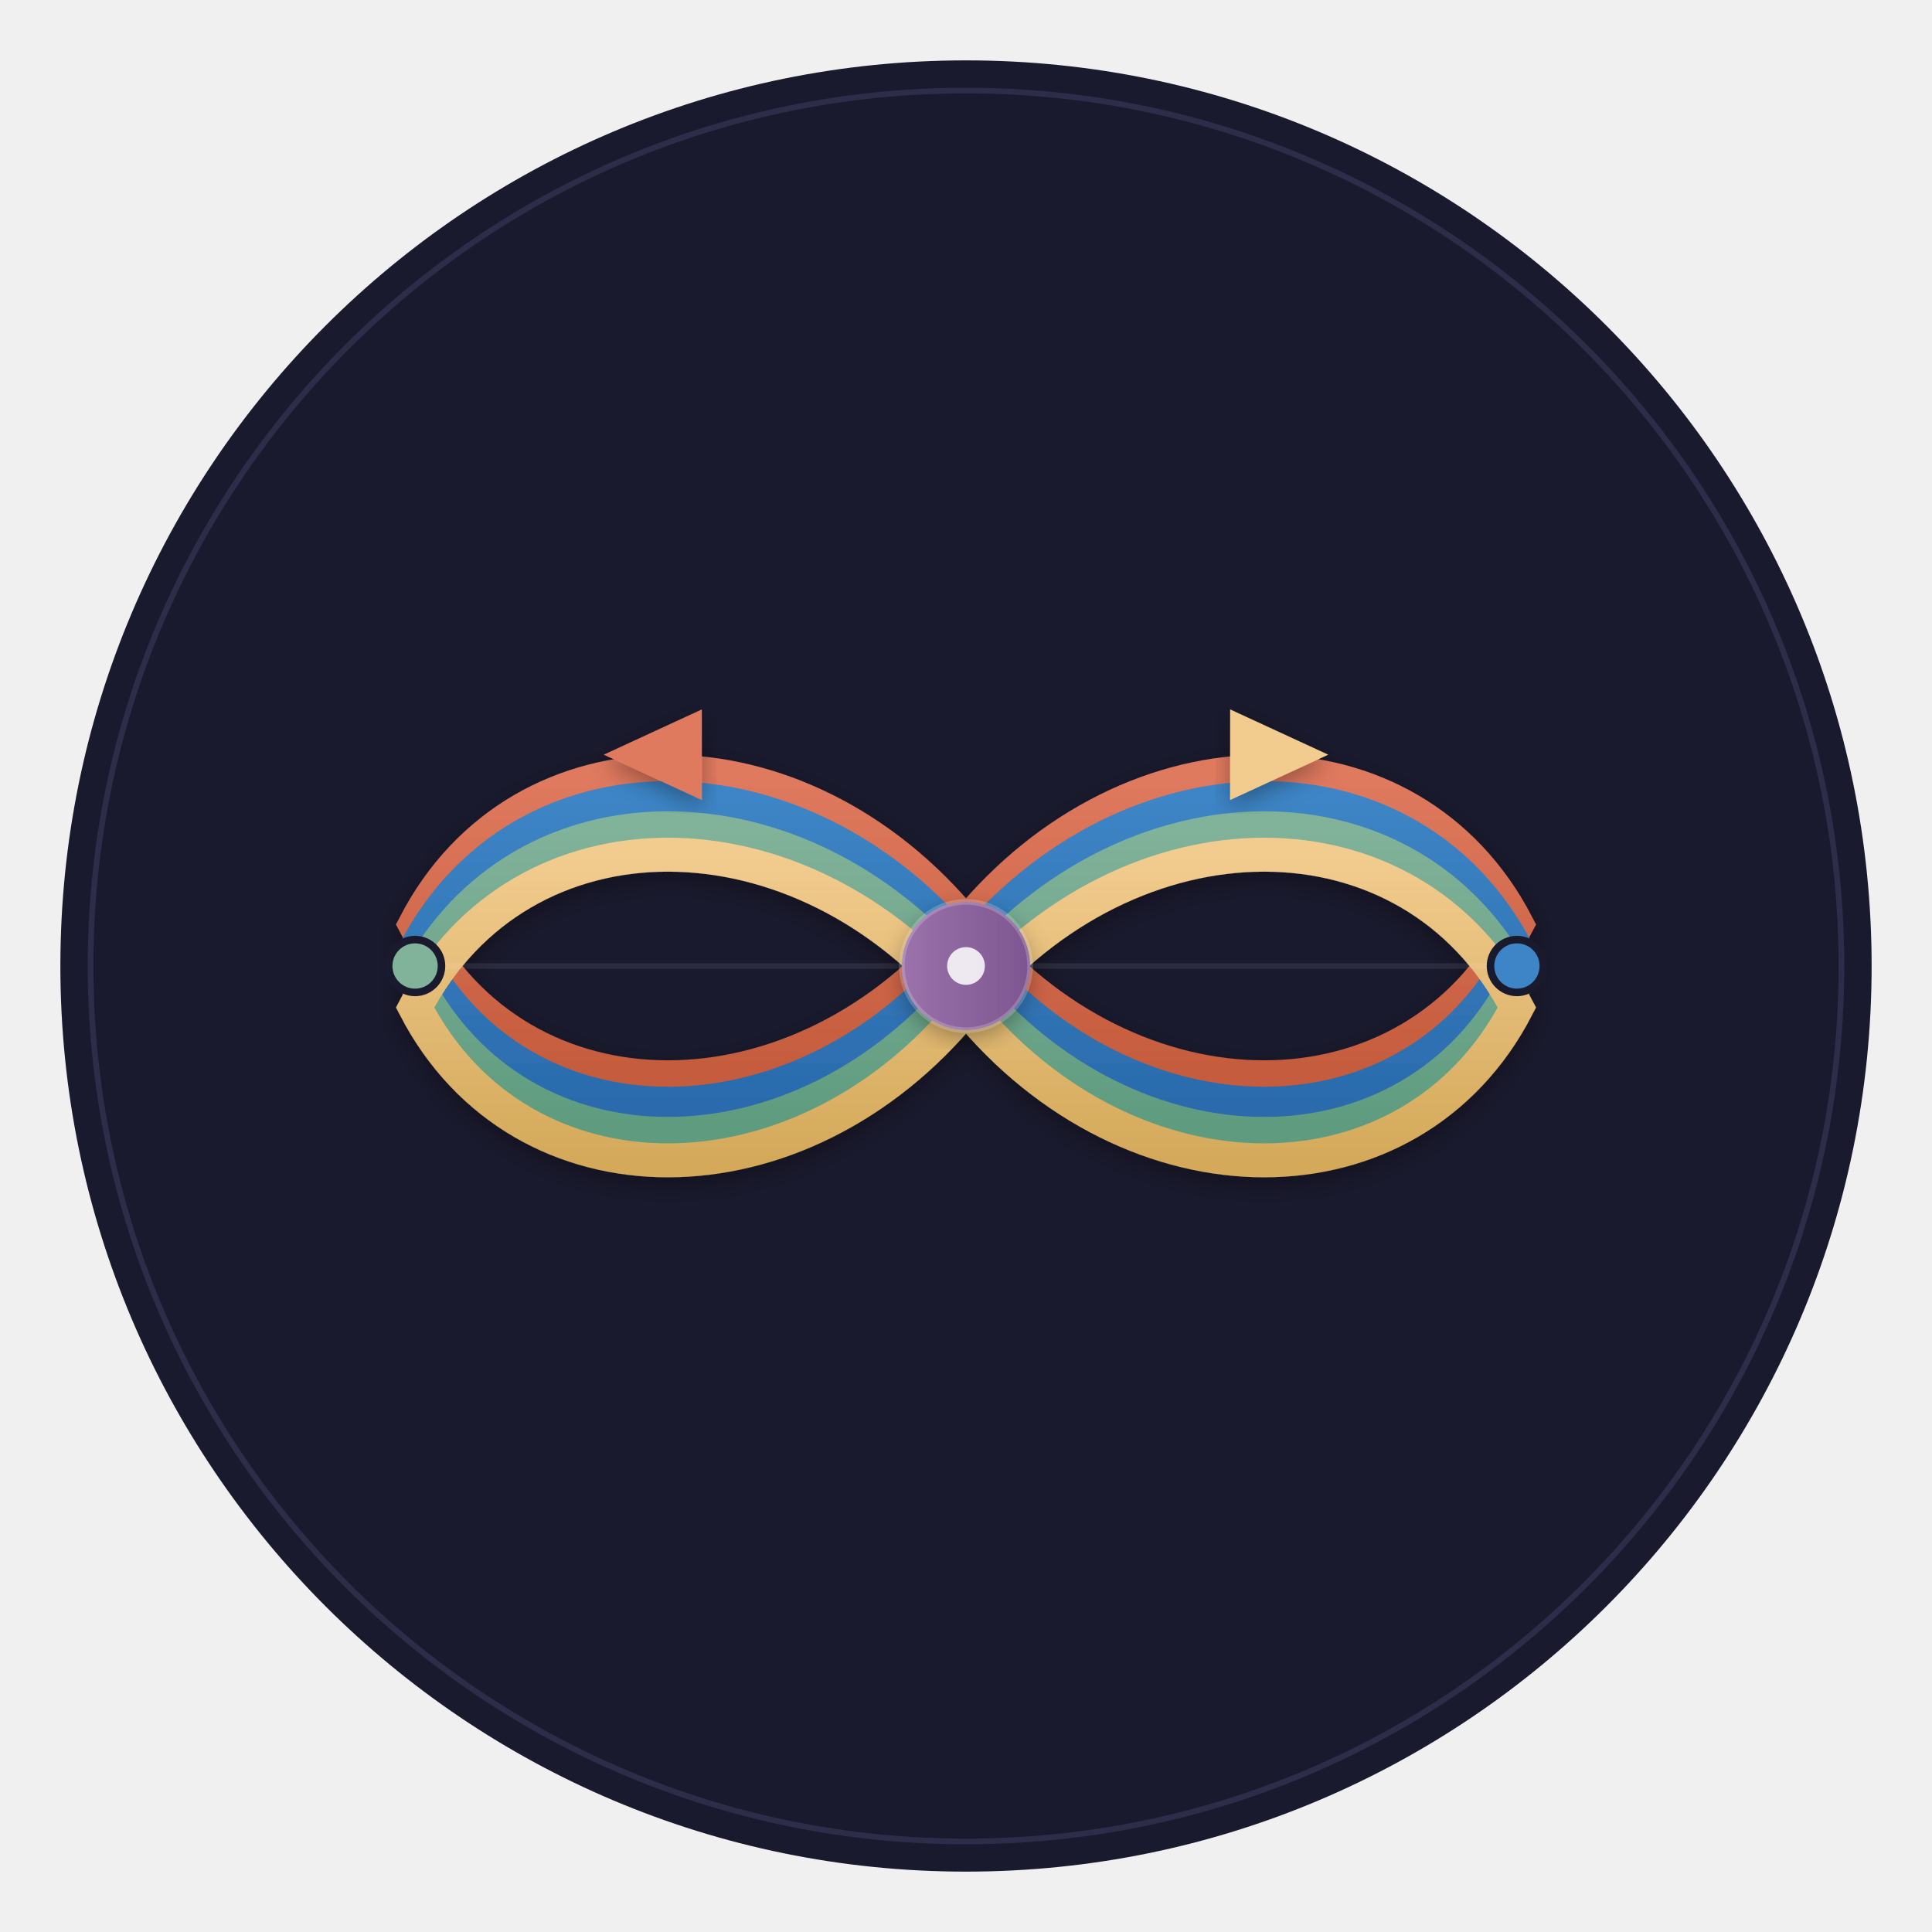
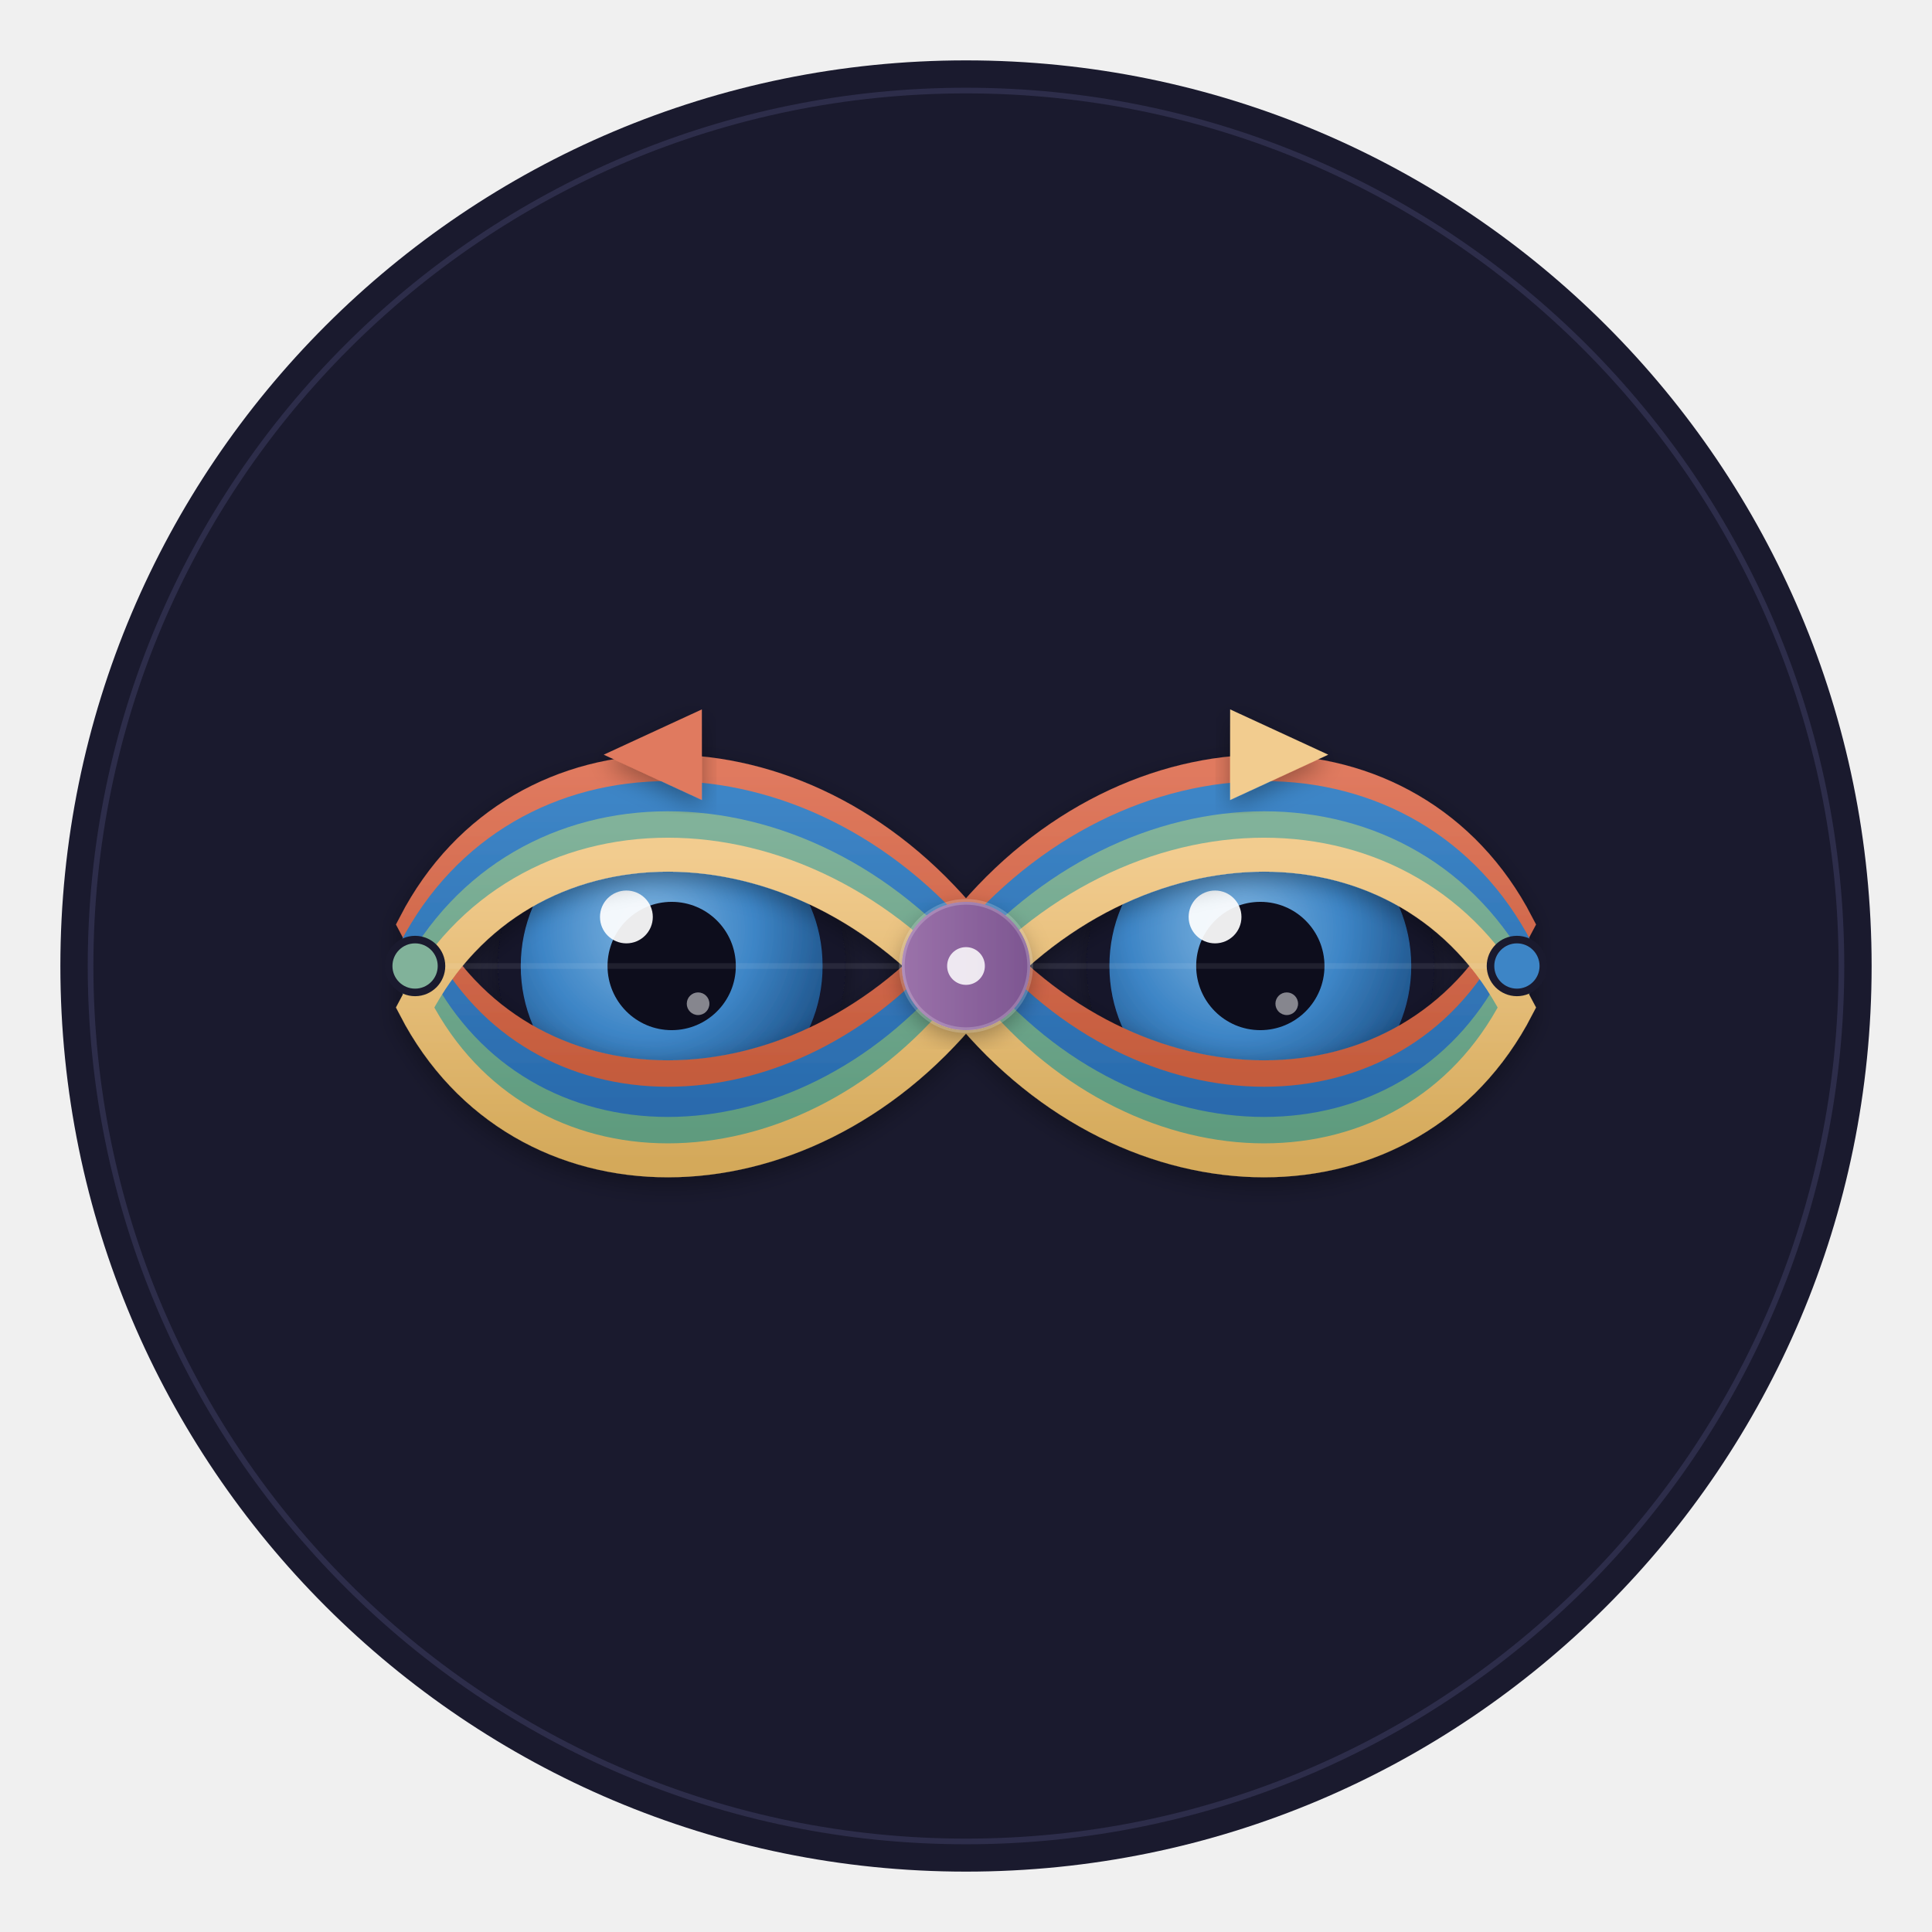
<svg xmlns="http://www.w3.org/2000/svg" viewBox="0 0 512 512" width="512" height="512">
  <defs>
    <linearGradient id="strandA" x1="0%" y1="0%" x2="0%" y2="100%">
      <stop offset="0%" style="stop-color:#E07A5F" />
      <stop offset="100%" style="stop-color:#C45B3C" />
    </linearGradient>
    <linearGradient id="strandB" x1="0%" y1="0%" x2="0%" y2="100%">
      <stop offset="0%" style="stop-color:#3D85C6" />
      <stop offset="100%" style="stop-color:#2A6BAD" />
    </linearGradient>
    <linearGradient id="strandC" x1="0%" y1="0%" x2="0%" y2="100%">
      <stop offset="0%" style="stop-color:#81B29A" />
      <stop offset="100%" style="stop-color:#5E9B7E" />
    </linearGradient>
    <linearGradient id="strandD" x1="0%" y1="0%" x2="0%" y2="100%">
      <stop offset="0%" style="stop-color:#F2CC8F" />
      <stop offset="100%" style="stop-color:#D4A95A" />
    </linearGradient>
    <linearGradient id="tieGrad" x1="0%" y1="0%" x2="100%" y2="0%">
      <stop offset="0%" style="stop-color:#9B72AA" />
      <stop offset="100%" style="stop-color:#7D5691" />
    </linearGradient>
+     <radialGradient id="iris" cx="42%" cy="38%" r="65%">
+       <stop offset="0%" style="stop-color:#7FB4E0" />
+       <stop offset="55%" style="stop-color:#3D85C6" />
+       <stop offset="100%" style="stop-color:#1E5288" />
+     </radialGradient>
    <filter id="soft" x="-15%" y="-15%" width="130%" height="130%">
      <feDropShadow dx="0" dy="2" stdDeviation="3" flood-color="#00000055" />
    </filter>
  </defs>
  <circle cx="256" cy="256" r="240" fill="#1a1a2e" />
  <circle cx="256" cy="256" r="232" fill="none" stroke="#2d2d4a" stroke-width="1.5" />
+   <g filter="url(#soft)">
+     <circle cx="334" cy="256" r="46" fill="#12122a" />
+     <circle cx="334" cy="256" r="40" fill="url(#iris)" />
+     <circle cx="334" cy="256" r="17" fill="#0c0c1c" />
+     <circle cx="322" cy="243" r="7" fill="#ffffff" opacity="0.92" />
+     <circle cx="341" cy="266" r="3" fill="#ffffff" opacity="0.5" />
+   </g>
+   <g filter="url(#soft)">
+     <circle cx="178" cy="256" r="46" fill="#12122a" />
+     <circle cx="178" cy="256" r="40" fill="url(#iris)" />
+     <circle cx="178" cy="256" r="17" fill="#0c0c1c" />
+     <circle cx="166" cy="243" r="7" fill="#ffffff" opacity="0.92" />
+     <circle cx="185" cy="266" r="3" fill="#ffffff" opacity="0.5" />
+   </g>
  <g filter="url(#soft)" fill="none" stroke-linecap="round">
    <g transform="translate(0,-11)">
      <path d="M256 256 C300 202 374 202 402 256 C374 310 300 310 256 256 C212 202 138 202 110 256 C138 310 212 310 256 256 Z" stroke="url(#strandA)" stroke-width="9" />
    </g>
    <g transform="translate(0,-4)">
      <path d="M256 256 C300 202 374 202 402 256 C374 310 300 310 256 256 C212 202 138 202 110 256 C138 310 212 310 256 256 Z" stroke="url(#strandB)" stroke-width="9" />
    </g>
    <g transform="translate(0,4)">
      <path d="M256 256 C300 202 374 202 402 256 C374 310 300 310 256 256 C212 202 138 202 110 256 C138 310 212 310 256 256 Z" stroke="url(#strandC)" stroke-width="9" />
    </g>
    <g transform="translate(0,11)">
      <path d="M256 256 C300 202 374 202 402 256 C374 310 300 310 256 256 C212 202 138 202 110 256 C138 310 212 310 256 256 Z" stroke="url(#strandD)" stroke-width="9" />
    </g>
  </g>
  <path d="M326 188 L352 200 L326 212 Z" fill="#F2CC8F" filter="url(#soft)" />
  <path d="M186 188 L160 200 L186 212 Z" fill="#E07A5F" filter="url(#soft)" />
  <line x1="256" y1="256" x2="402" y2="256" stroke="#ffffff14" stroke-width="1.5" />
  <line x1="256" y1="256" x2="110" y2="256" stroke="#ffffff14" stroke-width="1.5" />
  <circle cx="402" cy="256" r="7" fill="#3D85C6" stroke="#1a1a2e" stroke-width="2" />
  <circle cx="110" cy="256" r="7" fill="#81B29A" stroke="#1a1a2e" stroke-width="2" />
  <circle cx="256" cy="256" r="17" fill="url(#tieGrad)" filter="url(#soft)" />
  <circle cx="256" cy="256" r="17" fill="none" stroke="#ffffff33" stroke-width="1.5" />
  <circle cx="256" cy="256" r="5" fill="#ffffff" opacity="0.85" />
</svg>
